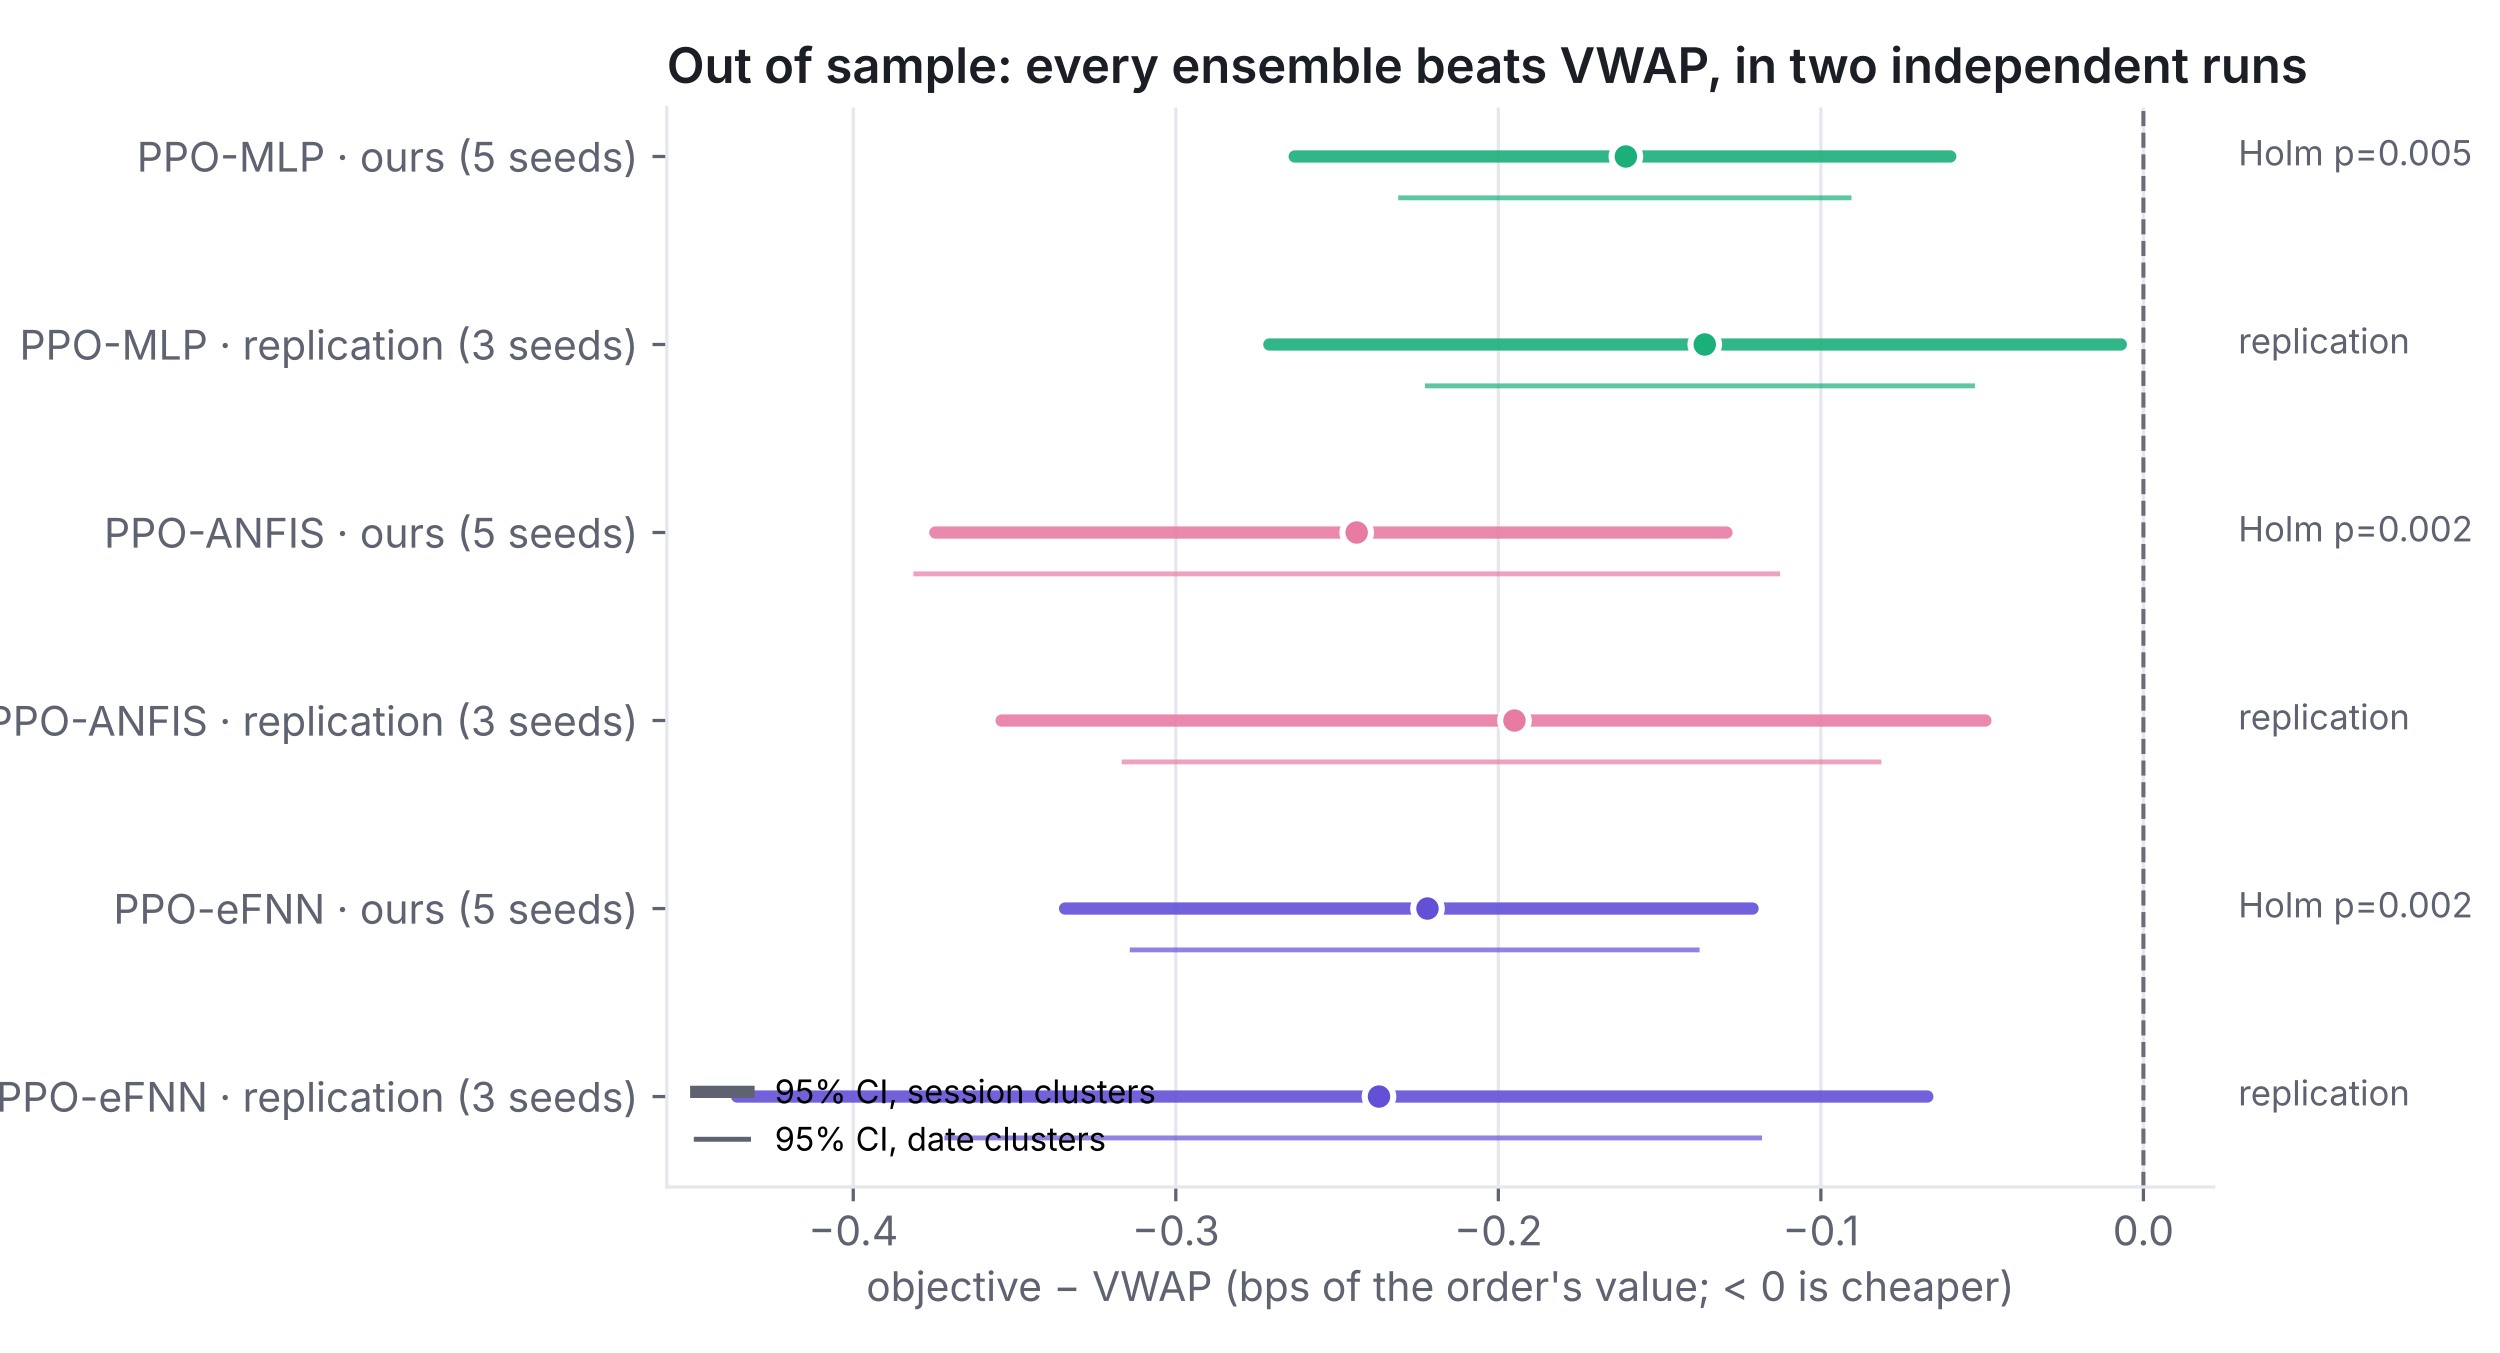
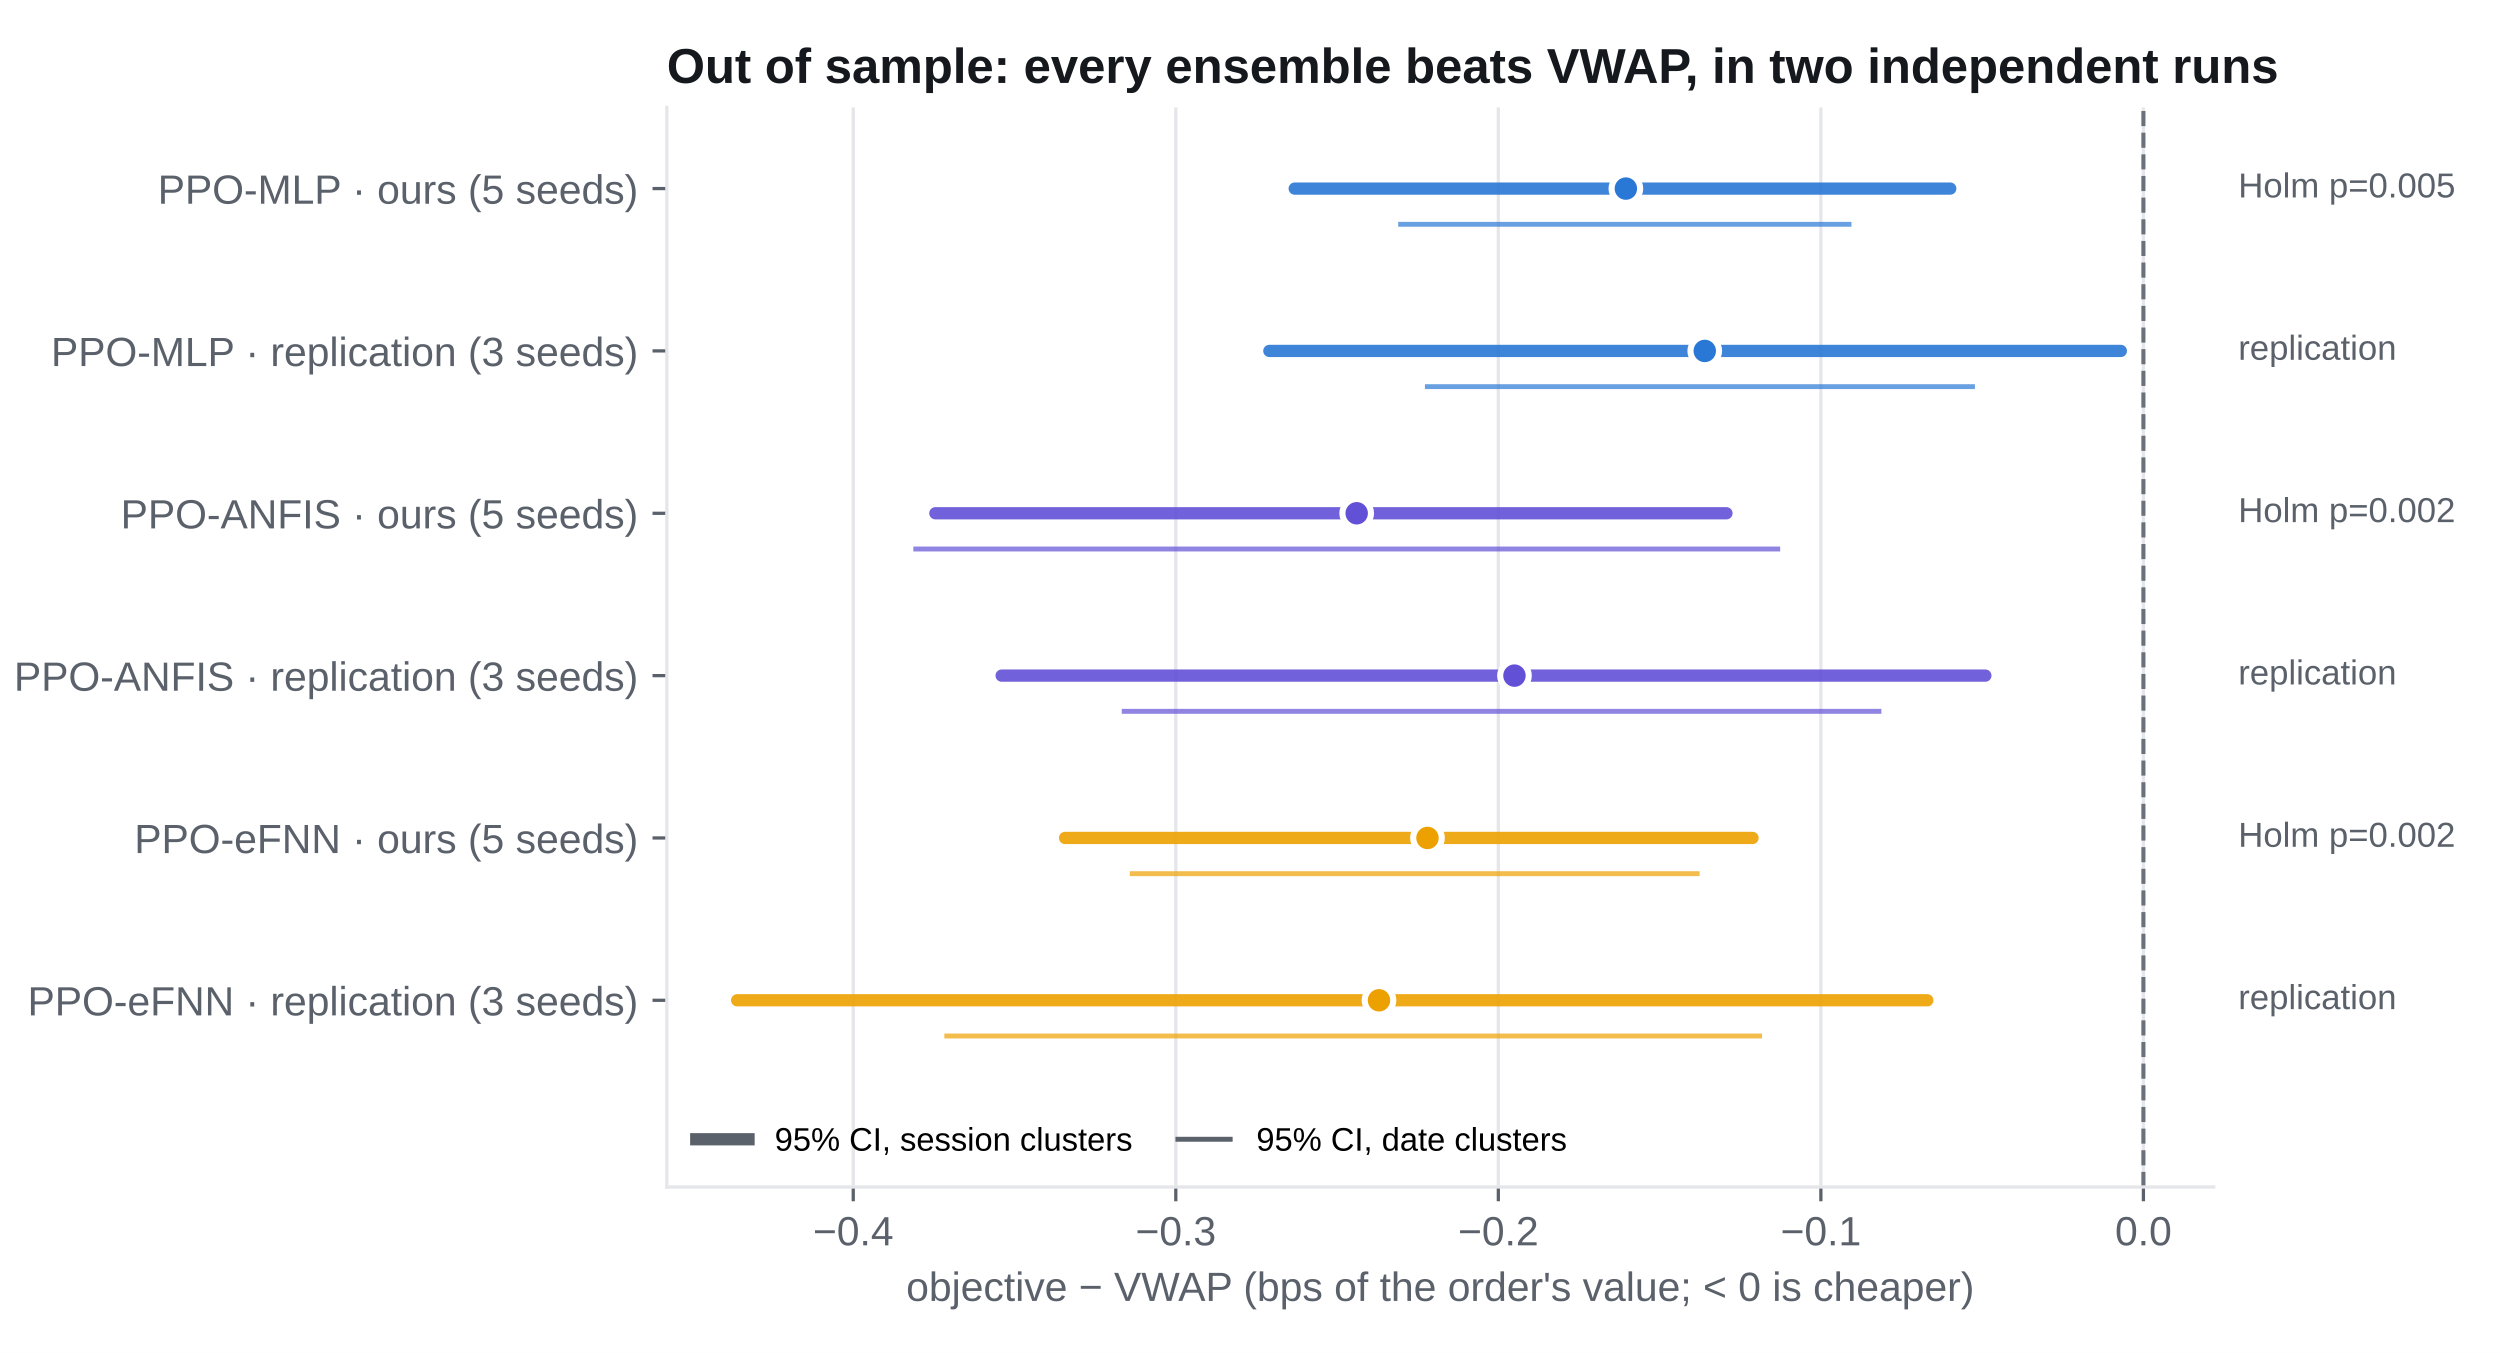
<svg xmlns="http://www.w3.org/2000/svg" xmlns:xlink="http://www.w3.org/1999/xlink" width="612pt" height="331.2pt" viewBox="0 0 612 331.2" version="1.1">
  <defs>
    <style type="text/css">*{stroke-linejoin: round; stroke-linecap: butt}</style>
  </defs>
  <g id="figure_1">
    <g id="patch_1">
      <path d="M 0 331.2  L 612 331.2  L 612 0  L 0 0  z " style="fill: #ffffff" />
    </g>
    <g id="axes_1">
      <g id="patch_2">
        <path d="M 163.24 290.575  L 541.92 290.575  L 541.92 26.295  L 163.24 26.295  z " style="fill: #ffffff" />
      </g>
      <g id="matplotlib.axis_1">
        <g id="xtick_1">
          <g id="line2d_1">
-             <path d="M 208.877 290.575  L 208.877 26.295  " clip-path="url(#p644e8604b7)" style="fill: none; stroke: #e6e7ee; stroke-width: 0.8; stroke-linecap: square" />
+             <path d="M 208.877 290.575  L 208.877 26.295  " clip-path="url(#p9c638012ef)" style="fill: none; stroke: #e4e6ea; stroke-width: 0.8; stroke-linecap: square" />
          </g>
          <g id="line2d_2">
            <defs>
-               <path id="m7a8cff3fea" d="M 0 0  L 0 3.5  " style="stroke: #5f6270; stroke-width: 0.8" />
+               <path id="m1e003dd4a9" d="M 0 0  L 0 3.5  " style="stroke: #5b616b; stroke-width: 0.8" />
            </defs>
            <g>
-               <use xlink:href="#m7a8cff3fea" x="208.877" y="290.575" style="fill: #5f6270; stroke: #5f6270; stroke-width: 0.8" />
+               <use xlink:href="#m1e003dd4a9" x="208.877" y="290.575" style="fill: #5b616b; stroke: #5b616b; stroke-width: 0.8" />
            </g>
          </g>
          <g id="text_1">
-             <text style="font-size: 10px; font-family: 'Inter', 'Segoe UI', 'Helvetica Neue', 'Arial', 'DejaVu Sans', sans-serif; text-anchor: middle; fill: #5f6270" x="208.877" y="304.855" transform="rotate(-0 208.8774 304.8552)">−0.4</text>
+             <text style="font-size: 10px; font-family: 'IBM Plex Sans', 'Segoe UI', 'Helvetica Neue', 'Arial', 'DejaVu Sans', sans-serif; text-anchor: middle; fill: #5b616b" x="208.877" y="304.855" transform="rotate(-0 208.8774 304.8552)">−0.4</text>
          </g>
        </g>
        <g id="xtick_2">
          <g id="line2d_3">
-             <path d="M 287.835 290.575  L 287.835 26.295  " clip-path="url(#p644e8604b7)" style="fill: none; stroke: #e6e7ee; stroke-width: 0.8; stroke-linecap: square" />
+             <path d="M 287.835 290.575  L 287.835 26.295  " clip-path="url(#p9c638012ef)" style="fill: none; stroke: #e4e6ea; stroke-width: 0.8; stroke-linecap: square" />
          </g>
          <g id="line2d_4">
            <g>
-               <use xlink:href="#m7a8cff3fea" x="287.835" y="290.575" style="fill: #5f6270; stroke: #5f6270; stroke-width: 0.8" />
+               <use xlink:href="#m1e003dd4a9" x="287.835" y="290.575" style="fill: #5b616b; stroke: #5b616b; stroke-width: 0.8" />
            </g>
          </g>
          <g id="text_2">
-             <text style="font-size: 10px; font-family: 'Inter', 'Segoe UI', 'Helvetica Neue', 'Arial', 'DejaVu Sans', sans-serif; text-anchor: middle; fill: #5f6270" x="287.835" y="304.855" transform="rotate(-0 287.8349 304.8552)">−0.3</text>
+             <text style="font-size: 10px; font-family: 'IBM Plex Sans', 'Segoe UI', 'Helvetica Neue', 'Arial', 'DejaVu Sans', sans-serif; text-anchor: middle; fill: #5b616b" x="287.835" y="304.855" transform="rotate(-0 287.8349 304.8552)">−0.3</text>
          </g>
        </g>
        <g id="xtick_3">
          <g id="line2d_5">
-             <path d="M 366.792 290.575  L 366.792 26.295  " clip-path="url(#p644e8604b7)" style="fill: none; stroke: #e6e7ee; stroke-width: 0.8; stroke-linecap: square" />
+             <path d="M 366.792 290.575  L 366.792 26.295  " clip-path="url(#p9c638012ef)" style="fill: none; stroke: #e4e6ea; stroke-width: 0.8; stroke-linecap: square" />
          </g>
          <g id="line2d_6">
            <g>
-               <use xlink:href="#m7a8cff3fea" x="366.792" y="290.575" style="fill: #5f6270; stroke: #5f6270; stroke-width: 0.8" />
+               <use xlink:href="#m1e003dd4a9" x="366.792" y="290.575" style="fill: #5b616b; stroke: #5b616b; stroke-width: 0.8" />
            </g>
          </g>
          <g id="text_3">
-             <text style="font-size: 10px; font-family: 'Inter', 'Segoe UI', 'Helvetica Neue', 'Arial', 'DejaVu Sans', sans-serif; text-anchor: middle; fill: #5f6270" x="366.792" y="304.855" transform="rotate(-0 366.7923 304.8552)">−0.2</text>
+             <text style="font-size: 10px; font-family: 'IBM Plex Sans', 'Segoe UI', 'Helvetica Neue', 'Arial', 'DejaVu Sans', sans-serif; text-anchor: middle; fill: #5b616b" x="366.792" y="304.855" transform="rotate(-0 366.7923 304.8552)">−0.2</text>
          </g>
        </g>
        <g id="xtick_4">
          <g id="line2d_7">
-             <path d="M 445.75 290.575  L 445.75 26.295  " clip-path="url(#p644e8604b7)" style="fill: none; stroke: #e6e7ee; stroke-width: 0.8; stroke-linecap: square" />
+             <path d="M 445.75 290.575  L 445.75 26.295  " clip-path="url(#p9c638012ef)" style="fill: none; stroke: #e4e6ea; stroke-width: 0.8; stroke-linecap: square" />
          </g>
          <g id="line2d_8">
            <g>
-               <use xlink:href="#m7a8cff3fea" x="445.75" y="290.575" style="fill: #5f6270; stroke: #5f6270; stroke-width: 0.8" />
+               <use xlink:href="#m1e003dd4a9" x="445.75" y="290.575" style="fill: #5b616b; stroke: #5b616b; stroke-width: 0.8" />
            </g>
          </g>
          <g id="text_4">
-             <text style="font-size: 10px; font-family: 'Inter', 'Segoe UI', 'Helvetica Neue', 'Arial', 'DejaVu Sans', sans-serif; text-anchor: middle; fill: #5f6270" x="445.75" y="304.855" transform="rotate(-0 445.7498 304.8552)">−0.1</text>
+             <text style="font-size: 10px; font-family: 'IBM Plex Sans', 'Segoe UI', 'Helvetica Neue', 'Arial', 'DejaVu Sans', sans-serif; text-anchor: middle; fill: #5b616b" x="445.75" y="304.855" transform="rotate(-0 445.7498 304.8552)">−0.1</text>
          </g>
        </g>
        <g id="xtick_5">
          <g id="line2d_9">
-             <path d="M 524.707 290.575  L 524.707 26.295  " clip-path="url(#p644e8604b7)" style="fill: none; stroke: #e6e7ee; stroke-width: 0.8; stroke-linecap: square" />
+             <path d="M 524.707 290.575  L 524.707 26.295  " clip-path="url(#p9c638012ef)" style="fill: none; stroke: #e4e6ea; stroke-width: 0.8; stroke-linecap: square" />
          </g>
          <g id="line2d_10">
            <g>
-               <use xlink:href="#m7a8cff3fea" x="524.707" y="290.575" style="fill: #5f6270; stroke: #5f6270; stroke-width: 0.8" />
+               <use xlink:href="#m1e003dd4a9" x="524.707" y="290.575" style="fill: #5b616b; stroke: #5b616b; stroke-width: 0.8" />
            </g>
          </g>
          <g id="text_5">
-             <text style="font-size: 10px; font-family: 'Inter', 'Segoe UI', 'Helvetica Neue', 'Arial', 'DejaVu Sans', sans-serif; text-anchor: middle; fill: #5f6270" x="524.707" y="304.855" transform="rotate(-0 524.7073 304.8552)">0.0</text>
+             <text style="font-size: 10px; font-family: 'IBM Plex Sans', 'Segoe UI', 'Helvetica Neue', 'Arial', 'DejaVu Sans', sans-serif; text-anchor: middle; fill: #5b616b" x="524.707" y="304.855" transform="rotate(-0 524.7073 304.8552)">0.0</text>
          </g>
        </g>
        <g id="text_6">
-           <text style="font-size: 10px; font-family: 'Inter', 'Segoe UI', 'Helvetica Neue', 'Arial', 'DejaVu Sans', sans-serif; text-anchor: middle; fill: #5f6270" x="352.58" y="318.469" transform="rotate(-0 352.58 318.4691)">objective − VWAP (bps of the order's value; &lt; 0 is cheaper)</text>
+           <text style="font-size: 10px; font-family: 'IBM Plex Sans', 'Segoe UI', 'Helvetica Neue', 'Arial', 'DejaVu Sans', sans-serif; text-anchor: middle; fill: #5b616b" x="352.58" y="318.469" transform="rotate(-0 352.58 318.4691)">objective − VWAP (bps of the order's value; &lt; 0 is cheaper)</text>
        </g>
      </g>
      <g id="matplotlib.axis_2">
        <g id="ytick_1">
          <g id="line2d_11">
            <defs>
-               <path id="m7d01c5f951" d="M 0 0  L -3.5 0  " style="stroke: #5f6270; stroke-width: 0.8" />
+               <path id="ma3e377bab1" d="M 0 0  L -3.5 0  " style="stroke: #5b616b; stroke-width: 0.8" />
            </defs>
            <g>
-               <use xlink:href="#m7d01c5f951" x="163.24" y="38.308" style="fill: #5f6270; stroke: #5f6270; stroke-width: 0.8" />
+               <use xlink:href="#ma3e377bab1" x="163.24" y="46.166" style="fill: #5b616b; stroke: #5b616b; stroke-width: 0.8" />
            </g>
          </g>
          <g id="text_7">
-             <text style="font-size: 10px; font-family: 'Inter', 'Segoe UI', 'Helvetica Neue', 'Arial', 'DejaVu Sans', sans-serif; text-anchor: end; fill: #5f6270" x="156.24" y="42.009" transform="rotate(-0 156.24 42.00929)">PPO-MLP · ours (5 seeds)</text>
+             <text style="font-size: 10px; font-family: 'IBM Plex Sans', 'Segoe UI', 'Helvetica Neue', 'Arial', 'DejaVu Sans', sans-serif; text-anchor: end; fill: #5b616b" x="156.24" y="49.867" transform="rotate(-0 156.24 49.86724)">PPO-MLP · ours (5 seeds)</text>
          </g>
        </g>
        <g id="ytick_2">
          <g id="line2d_12">
            <g>
-               <use xlink:href="#m7d01c5f951" x="163.24" y="84.333" style="fill: #5f6270; stroke: #5f6270; stroke-width: 0.8" />
+               <use xlink:href="#ma3e377bab1" x="163.24" y="85.907" style="fill: #5b616b; stroke: #5b616b; stroke-width: 0.8" />
            </g>
          </g>
          <g id="text_8">
-             <text style="font-size: 10px; font-family: 'Inter', 'Segoe UI', 'Helvetica Neue', 'Arial', 'DejaVu Sans', sans-serif; text-anchor: end; fill: #5f6270" x="156.24" y="88.035" transform="rotate(-0 156.24 88.03506)">PPO-MLP · replication (3 seeds)</text>
+             <text style="font-size: 10px; font-family: 'IBM Plex Sans', 'Segoe UI', 'Helvetica Neue', 'Arial', 'DejaVu Sans', sans-serif; text-anchor: end; fill: #5b616b" x="156.24" y="89.609" transform="rotate(-0 156.24 89.60858)">PPO-MLP · replication (3 seeds)</text>
          </g>
        </g>
        <g id="ytick_3">
          <g id="line2d_13">
            <g>
-               <use xlink:href="#m7d01c5f951" x="163.24" y="130.359" style="fill: #5f6270; stroke: #5f6270; stroke-width: 0.8" />
+               <use xlink:href="#ma3e377bab1" x="163.24" y="125.648" style="fill: #5b616b; stroke: #5b616b; stroke-width: 0.8" />
            </g>
          </g>
          <g id="text_9">
-             <text style="font-size: 10px; font-family: 'Inter', 'Segoe UI', 'Helvetica Neue', 'Arial', 'DejaVu Sans', sans-serif; text-anchor: end; fill: #5f6270" x="156.24" y="134.061" transform="rotate(-0 156.24 134.0608)">PPO-ANFIS · ours (5 seeds)</text>
+             <text style="font-size: 10px; font-family: 'IBM Plex Sans', 'Segoe UI', 'Helvetica Neue', 'Arial', 'DejaVu Sans', sans-serif; text-anchor: end; fill: #5b616b" x="156.24" y="129.35" transform="rotate(-0 156.24 129.3499)">PPO-ANFIS · ours (5 seeds)</text>
          </g>
        </g>
        <g id="ytick_4">
          <g id="line2d_14">
            <g>
-               <use xlink:href="#m7d01c5f951" x="163.24" y="176.385" style="fill: #5f6270; stroke: #5f6270; stroke-width: 0.8" />
+               <use xlink:href="#ma3e377bab1" x="163.24" y="165.39" style="fill: #5b616b; stroke: #5b616b; stroke-width: 0.8" />
            </g>
          </g>
          <g id="text_10">
-             <text style="font-size: 10px; font-family: 'Inter', 'Segoe UI', 'Helvetica Neue', 'Arial', 'DejaVu Sans', sans-serif; text-anchor: end; fill: #5f6270" x="156.24" y="180.087" transform="rotate(-0 156.24 180.0866)">PPO-ANFIS · replication (3 seeds)</text>
+             <text style="font-size: 10px; font-family: 'IBM Plex Sans', 'Segoe UI', 'Helvetica Neue', 'Arial', 'DejaVu Sans', sans-serif; text-anchor: end; fill: #5b616b" x="156.24" y="169.091" transform="rotate(-0 156.24 169.0913)">PPO-ANFIS · replication (3 seeds)</text>
          </g>
        </g>
        <g id="ytick_5">
          <g id="line2d_15">
            <g>
-               <use xlink:href="#m7d01c5f951" x="163.24" y="222.411" style="fill: #5f6270; stroke: #5f6270; stroke-width: 0.8" />
+               <use xlink:href="#ma3e377bab1" x="163.24" y="205.131" style="fill: #5b616b; stroke: #5b616b; stroke-width: 0.8" />
            </g>
          </g>
          <g id="text_11">
-             <text style="font-size: 10px; font-family: 'Inter', 'Segoe UI', 'Helvetica Neue', 'Arial', 'DejaVu Sans', sans-serif; text-anchor: end; fill: #5f6270" x="156.24" y="226.112" transform="rotate(-0 156.24 226.1124)">PPO-eFNN · ours (5 seeds)</text>
+             <text style="font-size: 10px; font-family: 'IBM Plex Sans', 'Segoe UI', 'Helvetica Neue', 'Arial', 'DejaVu Sans', sans-serif; text-anchor: end; fill: #5b616b" x="156.24" y="208.833" transform="rotate(-0 156.24 208.8326)">PPO-eFNN · ours (5 seeds)</text>
          </g>
        </g>
        <g id="ytick_6">
          <g id="line2d_16">
            <g>
-               <use xlink:href="#m7d01c5f951" x="163.24" y="268.437" style="fill: #5f6270; stroke: #5f6270; stroke-width: 0.8" />
+               <use xlink:href="#ma3e377bab1" x="163.24" y="244.872" style="fill: #5b616b; stroke: #5b616b; stroke-width: 0.8" />
            </g>
          </g>
          <g id="text_12">
-             <text style="font-size: 10px; font-family: 'Inter', 'Segoe UI', 'Helvetica Neue', 'Arial', 'DejaVu Sans', sans-serif; text-anchor: end; fill: #5f6270" x="156.24" y="272.138" transform="rotate(-0 156.24 272.1381)">PPO-eFNN · replication (3 seeds)</text>
+             <text style="font-size: 10px; font-family: 'IBM Plex Sans', 'Segoe UI', 'Helvetica Neue', 'Arial', 'DejaVu Sans', sans-serif; text-anchor: end; fill: #5b616b" x="156.24" y="248.574" transform="rotate(-0 156.24 248.574)">PPO-eFNN · replication (3 seeds)</text>
          </g>
        </g>
      </g>
      <g id="line2d_17">
-         <path d="M 316.941 38.308  L 477.424 38.308  " clip-path="url(#p644e8604b7)" style="fill: none; stroke: #1baf7a; stroke-opacity: 0.9; stroke-width: 3; stroke-linecap: round" />
+         <path d="M 316.941 46.166  L 477.424 46.166  " clip-path="url(#p9c638012ef)" style="fill: none; stroke: #2a78d6; stroke-opacity: 0.9; stroke-width: 3; stroke-linecap: round" />
      </g>
      <g id="line2d_18">
-         <path d="M 342.88 48.433  L 452.638 48.433  " clip-path="url(#p644e8604b7)" style="fill: none; stroke: #1baf7a; stroke-opacity: 0.7; stroke-width: 1.2; stroke-linecap: square" />
+         <path d="M 342.88 54.909  L 452.638 54.909  " clip-path="url(#p9c638012ef)" style="fill: none; stroke: #2a78d6; stroke-opacity: 0.7; stroke-width: 1.2; stroke-linecap: square" />
      </g>
      <g id="line2d_19">
-         <path d="M 310.733 84.333  L 519.18 84.333  " clip-path="url(#p644e8604b7)" style="fill: none; stroke: #1baf7a; stroke-opacity: 0.9; stroke-width: 3; stroke-linecap: round" />
+         <path d="M 310.733 85.907  L 519.18 85.907  " clip-path="url(#p9c638012ef)" style="fill: none; stroke: #2a78d6; stroke-opacity: 0.9; stroke-width: 3; stroke-linecap: round" />
      </g>
      <g id="line2d_20">
-         <path d="M 349.422 94.459  L 482.86 94.459  " clip-path="url(#p644e8604b7)" style="fill: none; stroke: #1baf7a; stroke-opacity: 0.7; stroke-width: 1.2; stroke-linecap: square" />
+         <path d="M 349.422 94.65  L 482.86 94.65  " clip-path="url(#p9c638012ef)" style="fill: none; stroke: #2a78d6; stroke-opacity: 0.7; stroke-width: 1.2; stroke-linecap: square" />
      </g>
      <g id="line2d_21">
-         <path d="M 228.973 130.359  L 422.637 130.359  " clip-path="url(#p644e8604b7)" style="fill: none; stroke: #e87ba4; stroke-opacity: 0.9; stroke-width: 3; stroke-linecap: round" />
+         <path d="M 228.973 125.648  L 422.637 125.648  " clip-path="url(#p9c638012ef)" style="fill: none; stroke: #6250d6; stroke-opacity: 0.9; stroke-width: 3; stroke-linecap: round" />
      </g>
      <g id="line2d_22">
-         <path d="M 224.187 140.485  L 435.184 140.485  " clip-path="url(#p644e8604b7)" style="fill: none; stroke: #e87ba4; stroke-opacity: 0.7; stroke-width: 1.2; stroke-linecap: square" />
+         <path d="M 224.187 134.391  L 435.184 134.391  " clip-path="url(#p9c638012ef)" style="fill: none; stroke: #6250d6; stroke-opacity: 0.7; stroke-width: 1.2; stroke-linecap: square" />
      </g>
      <g id="line2d_23">
-         <path d="M 245.198 176.385  L 486.018 176.385  " clip-path="url(#p644e8604b7)" style="fill: none; stroke: #e87ba4; stroke-opacity: 0.9; stroke-width: 3; stroke-linecap: round" />
+         <path d="M 245.198 165.39  L 486.018 165.39  " clip-path="url(#p9c638012ef)" style="fill: none; stroke: #6250d6; stroke-opacity: 0.9; stroke-width: 3; stroke-linecap: round" />
      </g>
      <g id="line2d_24">
-         <path d="M 275.202 186.511  L 459.962 186.511  " clip-path="url(#p644e8604b7)" style="fill: none; stroke: #e87ba4; stroke-opacity: 0.7; stroke-width: 1.2; stroke-linecap: square" />
+         <path d="M 275.202 174.133  L 459.962 174.133  " clip-path="url(#p9c638012ef)" style="fill: none; stroke: #6250d6; stroke-opacity: 0.7; stroke-width: 1.2; stroke-linecap: square" />
      </g>
      <g id="line2d_25">
-         <path d="M 260.727 222.411  L 429.023 222.411  " clip-path="url(#p644e8604b7)" style="fill: none; stroke: #6250d6; stroke-opacity: 0.9; stroke-width: 3; stroke-linecap: round" />
+         <path d="M 260.727 205.131  L 429.023 205.131  " clip-path="url(#p9c638012ef)" style="fill: none; stroke: #eda100; stroke-opacity: 0.9; stroke-width: 3; stroke-linecap: round" />
      </g>
      <g id="line2d_26">
-         <path d="M 277.168 232.536  L 415.468 232.536  " clip-path="url(#p644e8604b7)" style="fill: none; stroke: #6250d6; stroke-opacity: 0.7; stroke-width: 1.2; stroke-linecap: square" />
+         <path d="M 277.168 213.874  L 415.468 213.874  " clip-path="url(#p9c638012ef)" style="fill: none; stroke: #eda100; stroke-opacity: 0.7; stroke-width: 1.2; stroke-linecap: square" />
      </g>
      <g id="line2d_27">
-         <path d="M 180.453 268.437  L 471.806 268.437  " clip-path="url(#p644e8604b7)" style="fill: none; stroke: #6250d6; stroke-opacity: 0.9; stroke-width: 3; stroke-linecap: round" />
+         <path d="M 180.453 244.872  L 471.806 244.872  " clip-path="url(#p9c638012ef)" style="fill: none; stroke: #eda100; stroke-opacity: 0.9; stroke-width: 3; stroke-linecap: round" />
      </g>
      <g id="line2d_28">
-         <path d="M 231.775 278.562  L 430.748 278.562  " clip-path="url(#p644e8604b7)" style="fill: none; stroke: #6250d6; stroke-opacity: 0.7; stroke-width: 1.2; stroke-linecap: square" />
+         <path d="M 231.775 253.616  L 430.748 253.616  " clip-path="url(#p9c638012ef)" style="fill: none; stroke: #eda100; stroke-opacity: 0.7; stroke-width: 1.2; stroke-linecap: square" />
      </g>
      <g id="line2d_29">
-         <path d="M 524.707 290.575  L 524.707 26.295  " clip-path="url(#p644e8604b7)" style="fill: none; stroke-dasharray: 3.7,1.6; stroke-dashoffset: 0; stroke: #6b6e7a" />
+         <path d="M 524.707 290.575  L 524.707 26.295  " clip-path="url(#p9c638012ef)" style="fill: none; stroke-dasharray: 3.7,1.6; stroke-dashoffset: 0; stroke: #6b717b" />
      </g>
      <g id="line2d_30" />
      <g id="line2d_31" />
      <g id="patch_3">
-         <path d="M 163.24 290.575  L 163.24 26.295  " style="fill: none; stroke: #e6e7ee; stroke-width: 0.8; stroke-linejoin: miter; stroke-linecap: square" />
+         <path d="M 163.24 290.575  L 163.24 26.295  " style="fill: none; stroke: #e4e6ea; stroke-width: 0.8; stroke-linejoin: miter; stroke-linecap: square" />
      </g>
      <g id="patch_4">
-         <path d="M 163.24 290.575  L 541.92 290.575  " style="fill: none; stroke: #e6e7ee; stroke-width: 0.8; stroke-linejoin: miter; stroke-linecap: square" />
+         <path d="M 163.24 290.575  L 541.92 290.575  " style="fill: none; stroke: #e4e6ea; stroke-width: 0.8; stroke-linejoin: miter; stroke-linecap: square" />
      </g>
      <g id="line2d_32">
        <defs>
-           <path id="ma1e8c6b8f9" d="M 0 3.5  C 0.928 3.5 1.819 3.131 2.475 2.475  C 3.131 1.819 3.5 0.928 3.5 0  C 3.5 -0.928 3.131 -1.819 2.475 -2.475  C 1.819 -3.131 0.928 -3.5 0 -3.5  C -0.928 -3.5 -1.819 -3.131 -2.475 -2.475  C -3.131 -1.819 -3.5 -0.928 -3.5 0  C -3.5 0.928 -3.131 1.819 -2.475 2.475  C -1.819 3.131 -0.928 3.5 0 3.5  z " style="stroke: #ffffff; stroke-width: 1.5" />
+           <path id="mf5ccb111ef" d="M 0 3.5  C 0.928 3.5 1.819 3.131 2.475 2.475  C 3.131 1.819 3.5 0.928 3.5 0  C 3.5 -0.928 3.131 -1.819 2.475 -2.475  C 1.819 -3.131 0.928 -3.5 0 -3.5  C -0.928 -3.5 -1.819 -3.131 -2.475 -2.475  C -3.131 -1.819 -3.5 -0.928 -3.5 0  C -3.5 0.928 -3.131 1.819 -2.475 2.475  C -1.819 3.131 -0.928 3.5 0 3.5  z " style="stroke: #ffffff; stroke-width: 1.5" />
        </defs>
-         <g clip-path="url(#p644e8604b7)">
-           <use xlink:href="#ma1e8c6b8f9" x="398.012" y="38.308" style="fill: #1baf7a; stroke: #ffffff; stroke-width: 1.5" />
+         <g clip-path="url(#p9c638012ef)">
+           <use xlink:href="#mf5ccb111ef" x="398.012" y="46.166" style="fill: #2a78d6; stroke: #ffffff; stroke-width: 1.5" />
        </g>
      </g>
      <g id="text_13">
-         <text style="font-size: 8.5px; font-family: 'Inter', 'Segoe UI', 'Helvetica Neue', 'Arial', 'DejaVu Sans', sans-serif; text-anchor: start; fill: #5f6270" x="547.92" y="40.477" transform="rotate(-0 547.92 40.47655)">Holm p=0.005</text>
+         <text style="font-size: 8.5px; font-family: 'IBM Plex Sans', 'Segoe UI', 'Helvetica Neue', 'Arial', 'DejaVu Sans', sans-serif; text-anchor: start; fill: #5b616b" x="547.92" y="48.335" transform="rotate(-0 547.92 48.3345)">Holm p=0.005</text>
      </g>
      <g id="line2d_33">
-         <g clip-path="url(#p644e8604b7)">
-           <use xlink:href="#ma1e8c6b8f9" x="417.325" y="84.333" style="fill: #1baf7a; stroke: #ffffff; stroke-width: 1.5" />
+         <g clip-path="url(#p9c638012ef)">
+           <use xlink:href="#mf5ccb111ef" x="417.325" y="85.907" style="fill: #2a78d6; stroke: #ffffff; stroke-width: 1.5" />
        </g>
      </g>
      <g id="text_14">
-         <text style="font-size: 8.5px; font-family: 'Inter', 'Segoe UI', 'Helvetica Neue', 'Arial', 'DejaVu Sans', sans-serif; text-anchor: start; fill: #5f6270" x="547.92" y="86.502" transform="rotate(-0 547.92 86.50232)">replication</text>
+         <text style="font-size: 8.5px; font-family: 'IBM Plex Sans', 'Segoe UI', 'Helvetica Neue', 'Arial', 'DejaVu Sans', sans-serif; text-anchor: start; fill: #5b616b" x="547.92" y="88.076" transform="rotate(-0 547.92 88.07585)">replication</text>
      </g>
      <g id="line2d_34">
        <defs>
-           <path id="mc40d062fbe" d="M 0 3.5  C 0.928 3.5 1.819 3.131 2.475 2.475  C 3.131 1.819 3.5 0.928 3.5 0  C 3.5 -0.928 3.131 -1.819 2.475 -2.475  C 1.819 -3.131 0.928 -3.5 0 -3.5  C -0.928 -3.5 -1.819 -3.131 -2.475 -2.475  C -3.131 -1.819 -3.5 -0.928 -3.5 0  C -3.5 0.928 -3.131 1.819 -2.475 2.475  C -1.819 3.131 -0.928 3.5 0 3.5  z " style="stroke: #ffffff; stroke-width: 1.5" />
+           <path id="m6450d125b2" d="M 0 3.5  C 0.928 3.5 1.819 3.131 2.475 2.475  C 3.131 1.819 3.5 0.928 3.5 0  C 3.5 -0.928 3.131 -1.819 2.475 -2.475  C 1.819 -3.131 0.928 -3.5 0 -3.5  C -0.928 -3.5 -1.819 -3.131 -2.475 -2.475  C -3.131 -1.819 -3.5 -0.928 -3.5 0  C -3.5 0.928 -3.131 1.819 -2.475 2.475  C -1.819 3.131 -0.928 3.5 0 3.5  z " style="stroke: #ffffff; stroke-width: 1.5" />
        </defs>
-         <g clip-path="url(#p644e8604b7)">
-           <use xlink:href="#mc40d062fbe" x="332.118" y="130.359" style="fill: #e87ba4; stroke: #ffffff; stroke-width: 1.5" />
+         <g clip-path="url(#p9c638012ef)">
+           <use xlink:href="#m6450d125b2" x="332.118" y="125.648" style="fill: #6250d6; stroke: #ffffff; stroke-width: 1.5" />
        </g>
      </g>
      <g id="text_15">
-         <text style="font-size: 8.5px; font-family: 'Inter', 'Segoe UI', 'Helvetica Neue', 'Arial', 'DejaVu Sans', sans-serif; text-anchor: start; fill: #5f6270" x="547.92" y="132.528" transform="rotate(-0 547.92 132.5281)">Holm p=0.002</text>
+         <text style="font-size: 8.5px; font-family: 'IBM Plex Sans', 'Segoe UI', 'Helvetica Neue', 'Arial', 'DejaVu Sans', sans-serif; text-anchor: start; fill: #5b616b" x="547.92" y="127.817" transform="rotate(-0 547.92 127.8172)">Holm p=0.002</text>
      </g>
      <g id="line2d_35">
-         <g clip-path="url(#p644e8604b7)">
-           <use xlink:href="#mc40d062fbe" x="370.74" y="176.385" style="fill: #e87ba4; stroke: #ffffff; stroke-width: 1.5" />
+         <g clip-path="url(#p9c638012ef)">
+           <use xlink:href="#m6450d125b2" x="370.74" y="165.39" style="fill: #6250d6; stroke: #ffffff; stroke-width: 1.5" />
        </g>
      </g>
      <g id="text_16">
-         <text style="font-size: 8.5px; font-family: 'Inter', 'Segoe UI', 'Helvetica Neue', 'Arial', 'DejaVu Sans', sans-serif; text-anchor: start; fill: #5f6270" x="547.92" y="178.554" transform="rotate(-0 547.92 178.5539)">replication</text>
+         <text style="font-size: 8.5px; font-family: 'IBM Plex Sans', 'Segoe UI', 'Helvetica Neue', 'Arial', 'DejaVu Sans', sans-serif; text-anchor: start; fill: #5b616b" x="547.92" y="167.559" transform="rotate(-0 547.92 167.5585)">replication</text>
      </g>
      <g id="line2d_36">
        <defs>
-           <path id="m5ffd5e6dce" d="M 0 3.5  C 0.928 3.5 1.819 3.131 2.475 2.475  C 3.131 1.819 3.5 0.928 3.5 0  C 3.5 -0.928 3.131 -1.819 2.475 -2.475  C 1.819 -3.131 0.928 -3.5 0 -3.5  C -0.928 -3.5 -1.819 -3.131 -2.475 -2.475  C -3.131 -1.819 -3.5 -0.928 -3.5 0  C -3.5 0.928 -3.131 1.819 -2.475 2.475  C -1.819 3.131 -0.928 3.5 0 3.5  z " style="stroke: #ffffff; stroke-width: 1.5" />
+           <path id="me32dcbe393" d="M 0 3.5  C 0.928 3.5 1.819 3.131 2.475 2.475  C 3.131 1.819 3.5 0.928 3.5 0  C 3.5 -0.928 3.131 -1.819 2.475 -2.475  C 1.819 -3.131 0.928 -3.5 0 -3.5  C -0.928 -3.5 -1.819 -3.131 -2.475 -2.475  C -3.131 -1.819 -3.5 -0.928 -3.5 0  C -3.5 0.928 -3.131 1.819 -2.475 2.475  C -1.819 3.131 -0.928 3.5 0 3.5  z " style="stroke: #ffffff; stroke-width: 1.5" />
        </defs>
-         <g clip-path="url(#p644e8604b7)">
-           <use xlink:href="#m5ffd5e6dce" x="349.447" y="222.411" style="fill: #6250d6; stroke: #ffffff; stroke-width: 1.5" />
+         <g clip-path="url(#p9c638012ef)">
+           <use xlink:href="#me32dcbe393" x="349.447" y="205.131" style="fill: #eda100; stroke: #ffffff; stroke-width: 1.5" />
        </g>
      </g>
      <g id="text_17">
-         <text style="font-size: 8.5px; font-family: 'Inter', 'Segoe UI', 'Helvetica Neue', 'Arial', 'DejaVu Sans', sans-serif; text-anchor: start; fill: #5f6270" x="547.92" y="224.58" transform="rotate(-0 547.92 224.5796)">Holm p=0.002</text>
+         <text style="font-size: 8.5px; font-family: 'IBM Plex Sans', 'Segoe UI', 'Helvetica Neue', 'Arial', 'DejaVu Sans', sans-serif; text-anchor: start; fill: #5b616b" x="547.92" y="207.3" transform="rotate(-0 547.92 207.2999)">Holm p=0.002</text>
      </g>
      <g id="line2d_37">
-         <g clip-path="url(#p644e8604b7)">
-           <use xlink:href="#m5ffd5e6dce" x="337.578" y="268.437" style="fill: #6250d6; stroke: #ffffff; stroke-width: 1.5" />
+         <g clip-path="url(#p9c638012ef)">
+           <use xlink:href="#me32dcbe393" x="337.578" y="244.872" style="fill: #eda100; stroke: #ffffff; stroke-width: 1.5" />
        </g>
      </g>
      <g id="text_18">
-         <text style="font-size: 8.5px; font-family: 'Inter', 'Segoe UI', 'Helvetica Neue', 'Arial', 'DejaVu Sans', sans-serif; text-anchor: start; fill: #5f6270" x="547.92" y="270.605" transform="rotate(-0 547.92 270.6054)">replication</text>
+         <text style="font-size: 8.5px; font-family: 'IBM Plex Sans', 'Segoe UI', 'Helvetica Neue', 'Arial', 'DejaVu Sans', sans-serif; text-anchor: start; fill: #5b616b" x="547.92" y="247.041" transform="rotate(-0 547.92 247.0412)">replication</text>
      </g>
      <g id="text_19">
-         <text style="font-weight: 600; font-size: 12px; font-family: 'Inter', 'Segoe UI', 'Helvetica Neue', 'Arial', 'DejaVu Sans', sans-serif; text-anchor: start; fill: #1c1e26" x="163.24" y="20.295" transform="rotate(-0 163.24 20.295)">Out of sample: every ensemble beats VWAP, in two independent runs</text>
+         <text style="font-weight: 600; font-size: 12px; font-family: 'IBM Plex Sans', 'Segoe UI', 'Helvetica Neue', 'Arial', 'DejaVu Sans', sans-serif; text-anchor: start; fill: #15181d" x="163.24" y="20.295" transform="rotate(-0 163.24 20.295)">Out of sample: every ensemble beats VWAP, in two independent runs</text>
      </g>
      <g id="legend_1">
        <g id="line2d_38">
-           <path d="M 170.44 267.285  L 176.84 267.285  L 183.24 267.285  " style="fill: none; stroke: #5f6270; stroke-width: 3; stroke-linecap: square" />
+           <path d="M 170.44 278.891  L 176.84 278.891  L 183.24 278.891  " style="fill: none; stroke: #5b616b; stroke-width: 3; stroke-linecap: square" />
        </g>
        <g id="text_20">
-           <text style="font-size: 8px; font-family: 'Inter', 'Segoe UI', 'Helvetica Neue', 'Arial', 'DejaVu Sans', sans-serif; text-anchor: start" x="189.64" y="270.085" transform="rotate(-0 189.64 270.0853)">95% CI, session clusters</text>
+           <text style="font-size: 8px; font-family: 'IBM Plex Sans', 'Segoe UI', 'Helvetica Neue', 'Arial', 'DejaVu Sans', sans-serif; text-anchor: start" x="189.64" y="281.691" transform="rotate(-0 189.64 281.6914)">95% CI, session clusters</text>
        </g>
        <g id="line2d_39">
-           <path d="M 170.44 278.891  L 176.84 278.891  L 183.24 278.891  " style="fill: none; stroke: #5f6270; stroke-width: 1.2; stroke-linecap: square" />
+           <path d="M 288.351 278.891  L 294.751 278.891  L 301.151 278.891  " style="fill: none; stroke: #5b616b; stroke-width: 1.2; stroke-linecap: square" />
        </g>
        <g id="text_21">
-           <text style="font-size: 8px; font-family: 'Inter', 'Segoe UI', 'Helvetica Neue', 'Arial', 'DejaVu Sans', sans-serif; text-anchor: start" x="189.64" y="281.691" transform="rotate(-0 189.64 281.6914)">95% CI, date clusters</text>
+           <text style="font-size: 8px; font-family: 'IBM Plex Sans', 'Segoe UI', 'Helvetica Neue', 'Arial', 'DejaVu Sans', sans-serif; text-anchor: start" x="307.551" y="281.691" transform="rotate(-0 307.5512 281.6914)">95% CI, date clusters</text>
        </g>
      </g>
    </g>
  </g>
  <defs>
-     <clipPath id="p644e8604b7">
+     <clipPath id="p9c638012ef">
      <rect x="163.24" y="26.295" width="378.68" height="264.28" />
    </clipPath>
  </defs>
</svg>
